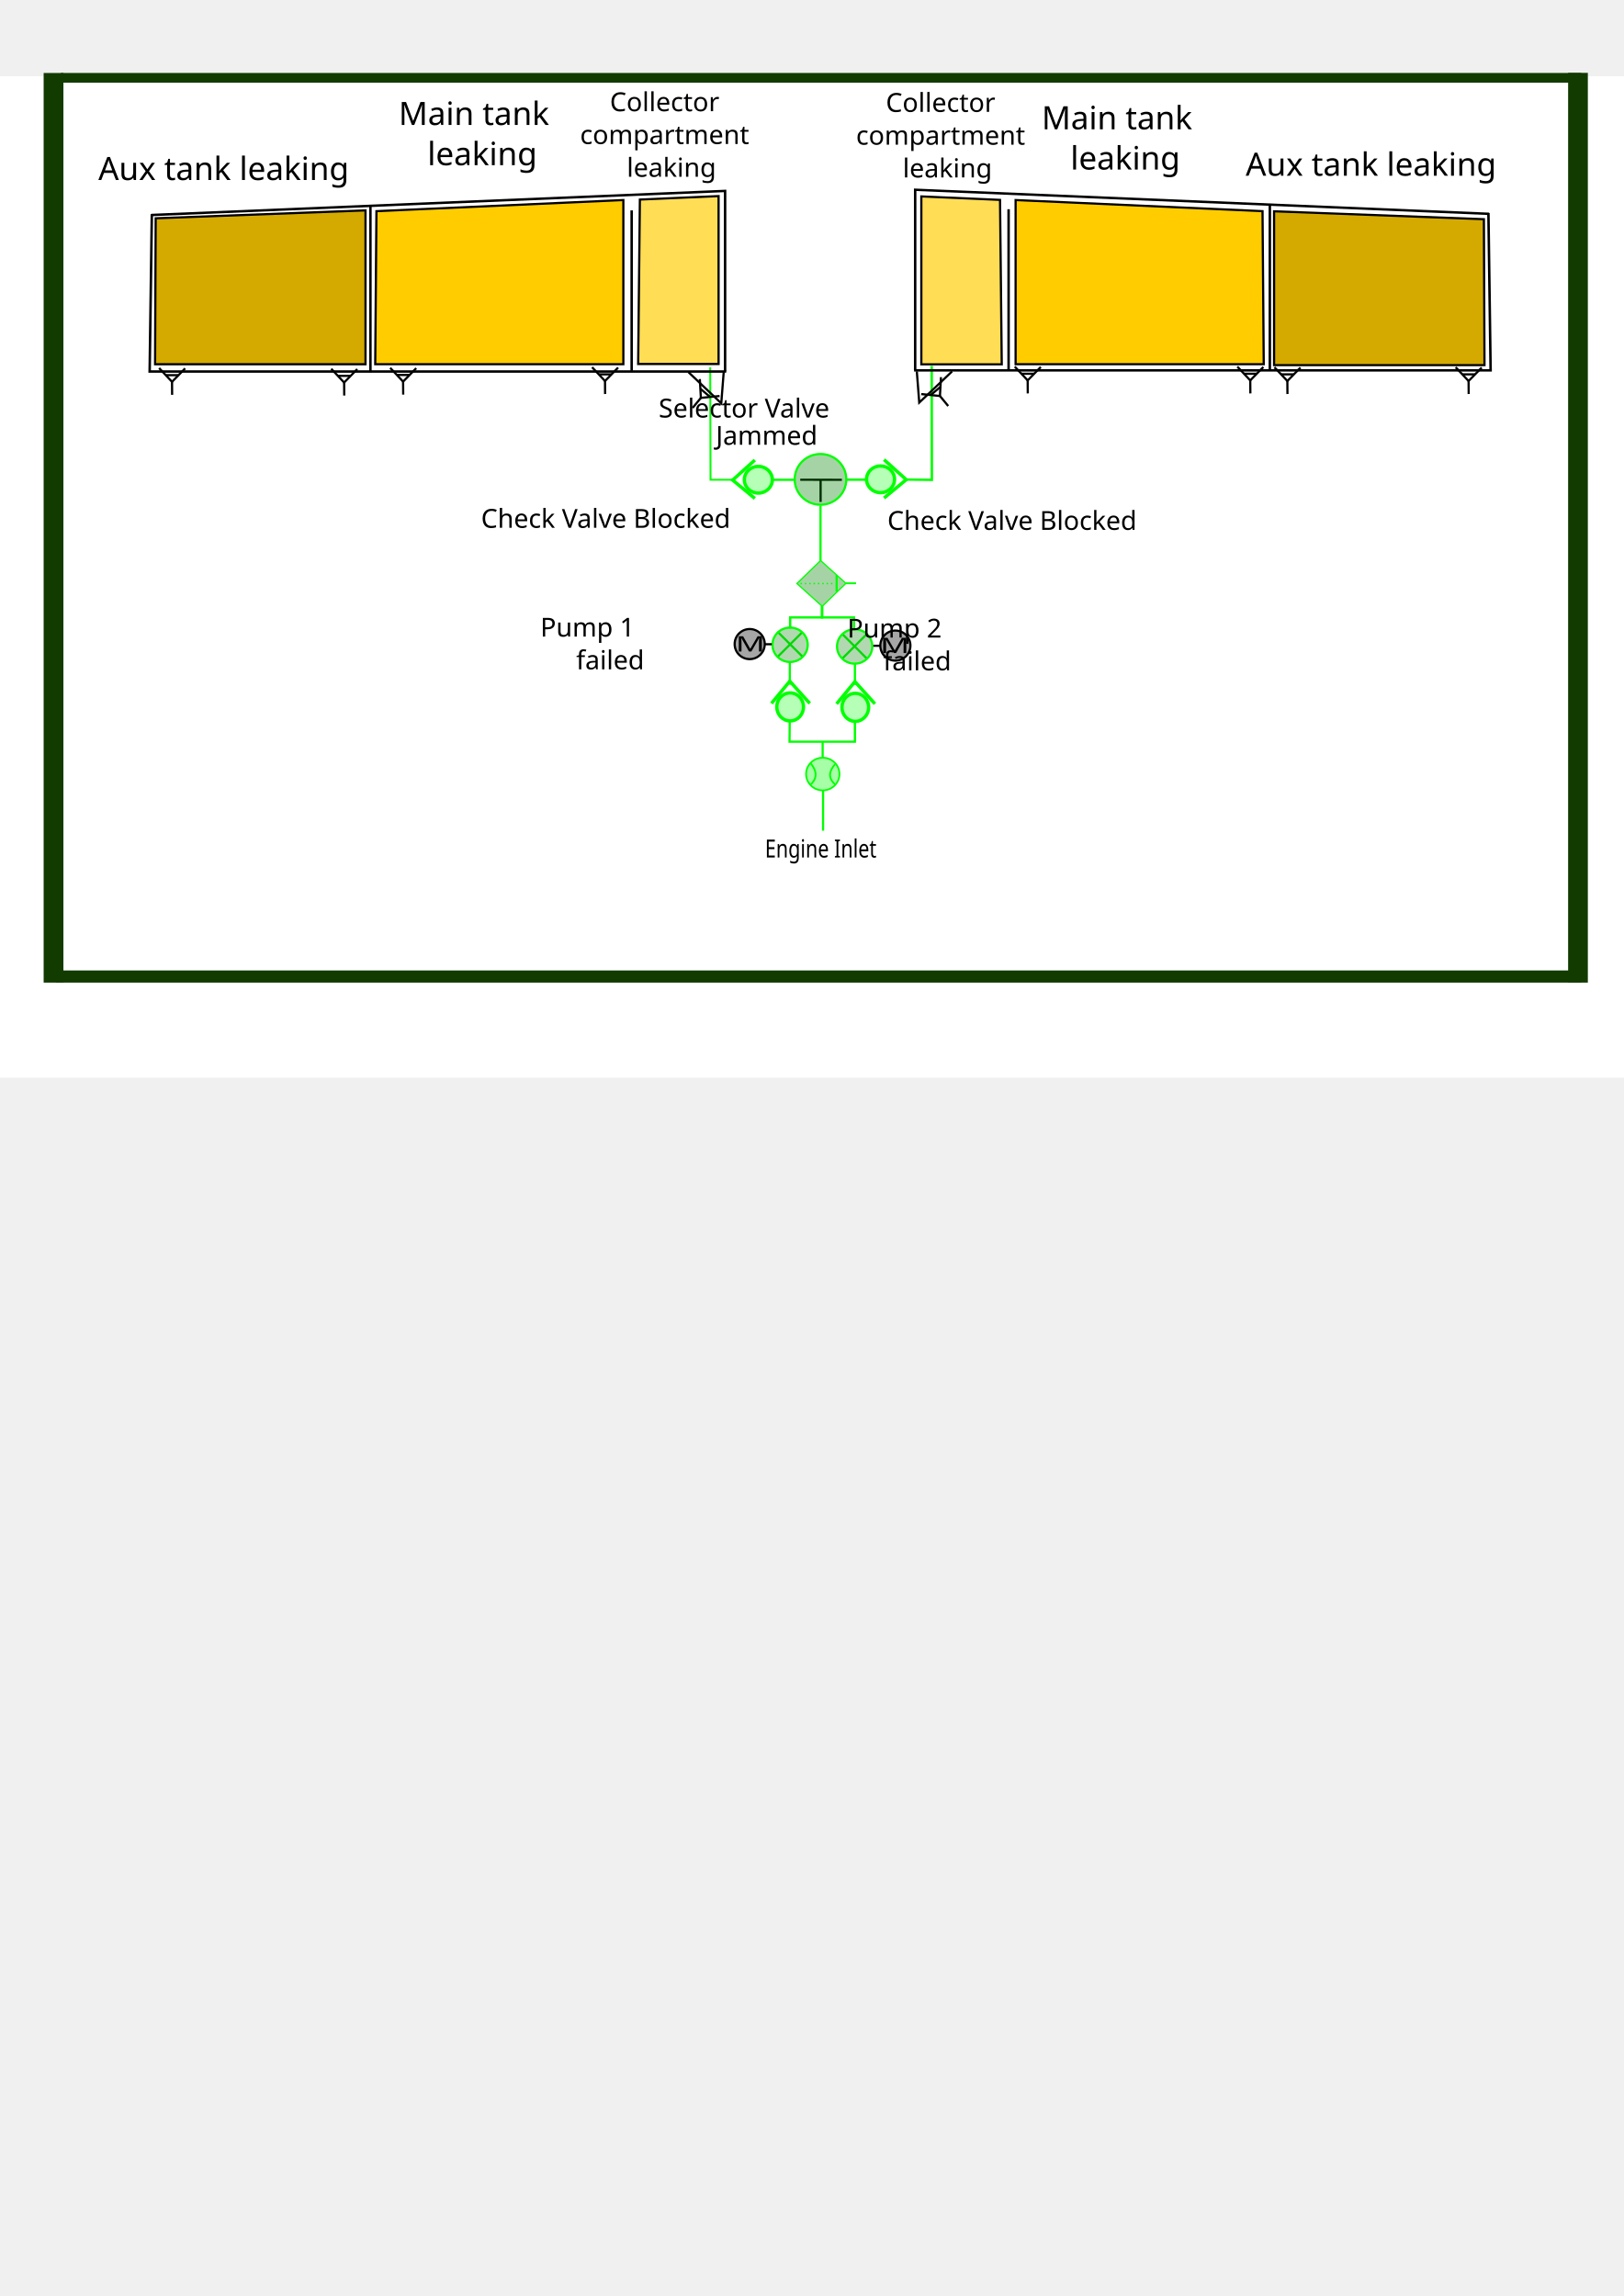
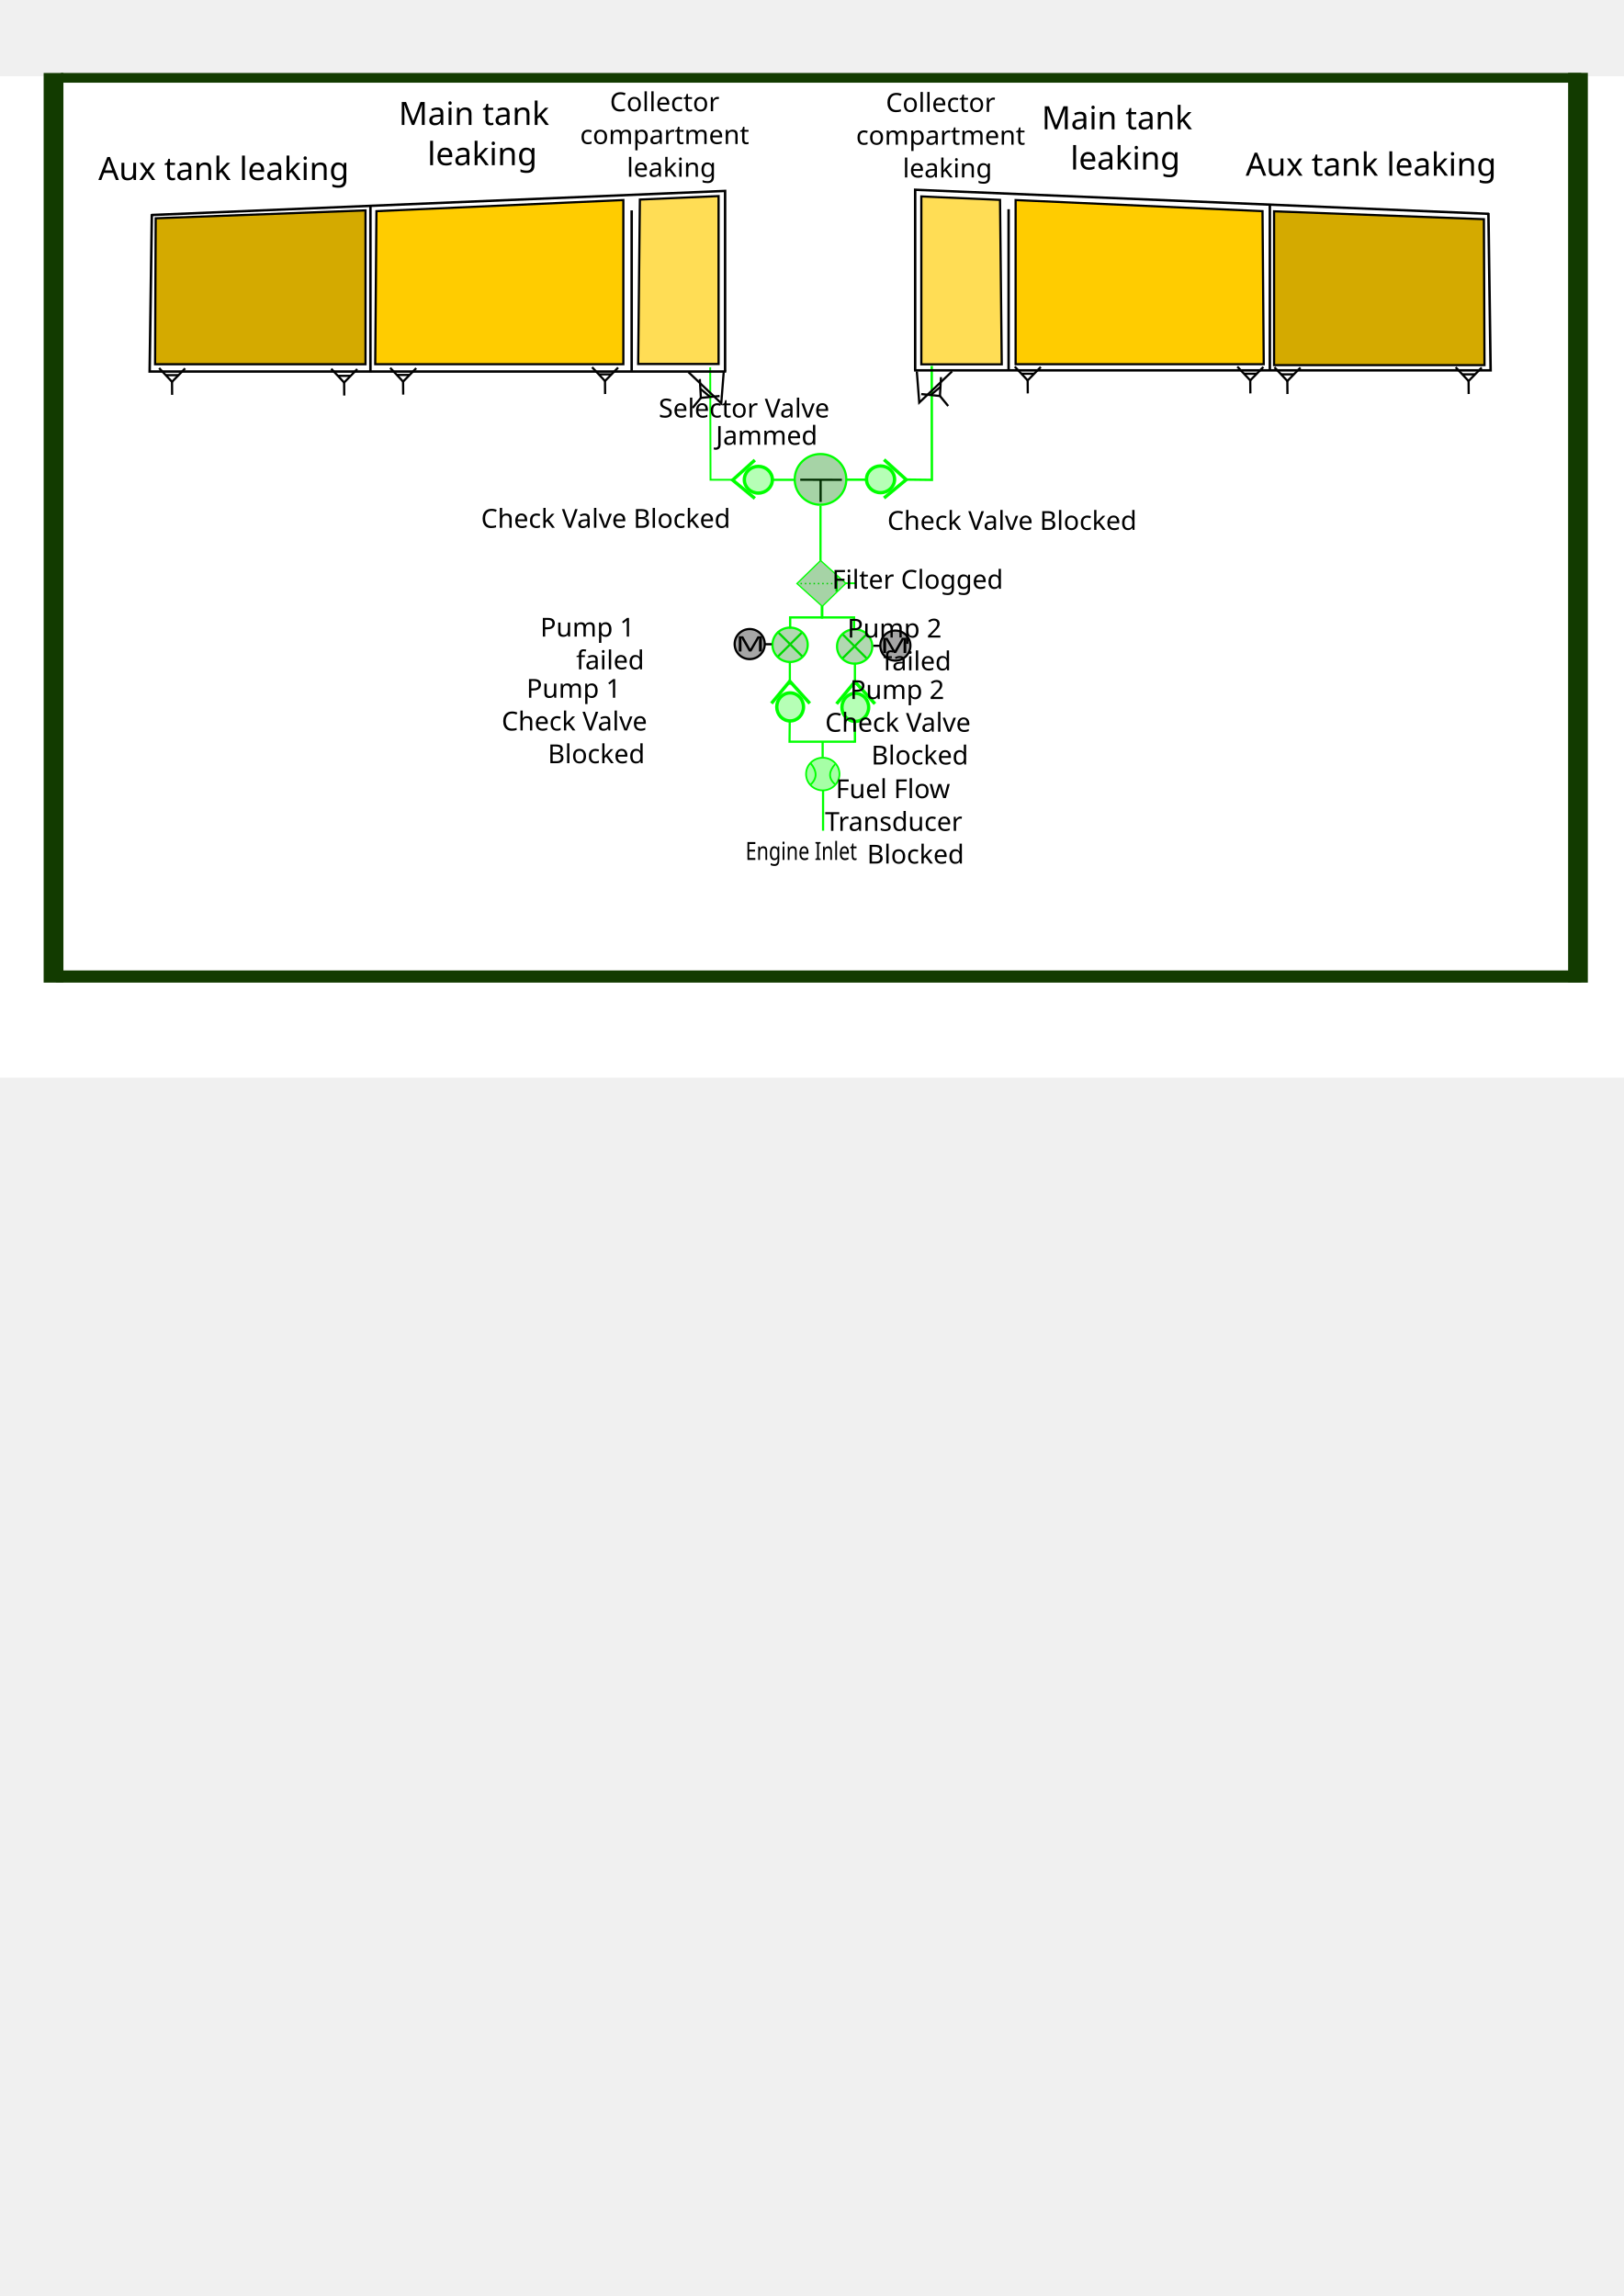
<svg xmlns="http://www.w3.org/2000/svg" version="1.1" width="744.094" height="1052.362" id="svg3651">
  <defs id="defs3653" />
  <g id="layer1" transform="matrix(1.019268,0,0,1,-0.3853597,0)">
    <rect style="fill:#ffffff;fill-opacity:1" id="rect3059" width="848.266" height="458.985" x="-54.75" y="34.954" />
    <path style="fill:none;stroke:#00ff00;stroke-width:0.991px;stroke-linecap:butt;stroke-linejoin:miter;stroke-opacity:1" d="m 349.841,301.226 11.214,-11.43" id="path3985" />
    <path style="fill:none;stroke:#00ff00;stroke-width:0.991px;stroke-linecap:butt;stroke-linejoin:miter;stroke-opacity:1" d="m 349.909,289.476 11.166,11.381" id="path3987" />
-     <path style="fill:#008000;fill-opacity:0.307;stroke:#00ff00;stroke-width:1;stroke-miterlimit:4;stroke-opacity:1;stroke-dasharray:none;stroke-dashoffset:0" id="pump1" d="m 366.942,300.347 a 8.08,7.883 0 1 1 -16.16,0 8.08,7.883 0 1 1 16.16,0 z" transform="matrix(0.9810962,0,0,1,3.534239,-4.807533)" />
+     <path style="fill:#008000;fill-opacity:0.307;stroke:#00ff00;stroke-width:1;stroke-miterlimit:4;stroke-opacity:1;stroke-dasharray:none;stroke-dashoffset:0" id="pump1" d="m 366.942,300.347 c 0,4.354 -3.617,7.883 -8.08,7.883 -4.462,0 -8.08,-3.529 -8.08,-7.883 0,-4.354 3.617,-7.883 8.08,-7.883 4.462,0 8.08,3.529 8.08,7.883 z" transform="matrix(0.9810962,0,0,1,3.534239,-4.807533)" />
    <rect width="8.889" height="416.924" x="20" y="33.452" id="rect3659" style="fill:#123b00;fill-opacity:1" />
    <rect width="8.869" height="416.981" x="705.417" y="33.395" id="rect5872" style="fill:#123b00;fill-opacity:1" />
    <rect style="fill:#123b00;fill-opacity:1" id="rect2987" width="685.76" height="5.574" x="25.534" y="444.801" />
    <rect style="fill:#123b00;fill-opacity:1" id="rect2985" width="683.573" height="4.459" x="27.721" y="33.444" />
    <path style="fill:none;stroke:#00ff00;stroke-width:0.848px;stroke-linecap:butt;stroke-linejoin:miter;stroke-opacity:1" d="m 319.693,168.363 0.137,51.534 10.684,0.017" id="path3951" />
    <path style="fill:none;stroke:#000000;stroke-width:0.991px;stroke-linecap:butt;stroke-linejoin:miter;stroke-opacity:1" d="m 360.168,219.892 18.73,0.017" id="path3955" />
    <path style="fill:none;stroke:#000000;stroke-width:0.991px;stroke-linecap:butt;stroke-linejoin:miter;stroke-opacity:1" d="m 369.328,219.892 1e-5,10.172" id="path3957" />
    <path style="fill:none;stroke:#00ff00;stroke-width:1.077px;stroke-linecap:butt;stroke-linejoin:miter;stroke-opacity:1" d="m 419.292,167.719 0.068,52.231 -11.543,-0.139" id="path3951-7" />
    <path style="fill:none;stroke:#00ff00;stroke-width:1px;stroke-linecap:butt;stroke-linejoin:miter;stroke-opacity:1" d="m 376.008,231.767 0,25.225" id="path3977" transform="matrix(0.9810962,0,0,1,0.3780749,0)" />
-     <rect style="fill:#008000;fill-opacity:0.351;stroke:#00ff00;stroke-width:0.581;stroke-opacity:1" id="rect3979" width="15.451" height="14.976" x="442.954" y="-60.695" transform="matrix(0.7364574,0.6764839,-0.7101376,0.7040629,0,0)" />
    <path style="fill:none;stroke:#00ff00;stroke-width:0.651;stroke-linecap:butt;stroke-linejoin:miter;stroke-miterlimit:4;stroke-opacity:1;stroke-dasharray:0.651, 1.302;stroke-dashoffset:0" d="m 360.299,267.477 15.532,0" id="path3981" />
    <path style="fill:none;stroke:#00ff00;stroke-width:0.991px;stroke-linecap:butt;stroke-linejoin:miter;stroke-opacity:1" d="m 379.043,290.563 11.166,11.381" id="path3987-5" />
    <path style="fill:none;stroke:#00ff00;stroke-width:0.991px;stroke-linecap:butt;stroke-linejoin:miter;stroke-opacity:1" d="m 379.008,301.93 11.214,-11.43" id="path3985-9" />
-     <path style="fill:#008000;fill-opacity:0.307;stroke:#00ff00;stroke-width:1;stroke-miterlimit:4;stroke-opacity:1;stroke-dasharray:none;stroke-dashoffset:0" id="pump2" d="m 366.942,300.347 a 8.08,7.883 0 1 1 -16.16,0 8.08,7.883 0 1 1 16.16,0 z" transform="matrix(0.9810962,0,0,1,32.56496,-4.04071)" />
+     <path style="fill:#008000;fill-opacity:0.307;stroke:#00ff00;stroke-width:1;stroke-miterlimit:4;stroke-opacity:1;stroke-dasharray:none;stroke-dashoffset:0" id="pump2" d="m 366.942,300.347 c 0,4.354 -3.617,7.883 -8.08,7.883 -4.462,0 -8.08,-3.529 -8.08,-7.883 0,-4.354 3.617,-7.883 8.08,-7.883 4.462,0 8.08,3.529 8.08,7.883 z" transform="matrix(0.9810962,0,0,1,32.56496,-4.04071)" />
    <path style="fill:none;stroke:#00ff00;stroke-width:1.045px;stroke-linecap:butt;stroke-linejoin:miter;stroke-opacity:1" d="m 369.986,277.722 0,5.274 -14.355,0 0,5.119" id="path4037" />
    <path style="fill:none;stroke:#00ff00;stroke-width:1.045px;stroke-linecap:butt;stroke-linejoin:miter;stroke-opacity:1" d="m 369.989,277.727 0,5.274 14.355,0 0,5.119" id="path4037-2" />
    <path style="fill:none;stroke:#00ff00;stroke-width:1px;stroke-linecap:butt;stroke-linejoin:miter;stroke-opacity:1" d="m 361.959,303.711 0,10.103" id="path4089" transform="matrix(0.9810962,0,0,1,0.3780749,0)" />
    <path style="fill:none;stroke:#00ff00;stroke-width:0.991px;stroke-linecap:butt;stroke-linejoin:miter;stroke-opacity:1" d="m 384.751,303.815 0,10.103" id="path4089-4" />
    <path style="fill:none;stroke:#00ff00;stroke-width:1.069px;stroke-linecap:butt;stroke-linejoin:miter;stroke-opacity:1" d="m 389.877,219.861 -8.987,0" id="path4133" />
    <path style="fill:none;stroke:#00ff00;stroke-width:1.016px;stroke-linecap:butt;stroke-linejoin:miter;stroke-opacity:1" d="m 357.297,219.92 -9.251,0" id="path4133-0" />
    <path style="fill:#008000;fill-opacity:0.351;stroke:#00ff00;stroke-opacity:1" id="selectorValve" d="m 396.897,231.176 c 0,6.421 -5.294,11.627 -11.824,11.627 -6.53,0 -11.824,-5.206 -11.824,-11.627 0,-6.421 5.294,-11.627 11.824,-11.627 6.53,0 11.824,5.206 11.824,11.627 z" transform="matrix(0.9810962,0,0,1,-8.515732,-11.45391)" />
    <path style="fill:none;stroke:#00ff00;stroke-width:1px;stroke-linecap:butt;stroke-linejoin:miter;stroke-opacity:1" d="m 361.917,330.4 -0.099,9.558 29.757,0" id="path4177" transform="matrix(0.9810962,0,0,1,0.3780749,0)" />
    <path style="fill:none;stroke:#00ff00;stroke-width:1.036px;stroke-linecap:butt;stroke-linejoin:miter;stroke-opacity:1" d="m 384.781,340.434 -0.052,-9.64" id="path4181" />
    <path style="fill:none;stroke:#00ff00;stroke-width:1px;stroke-linecap:butt;stroke-linejoin:miter;stroke-opacity:1" d="m 376.993,339.958 0,7.094" id="path4183" transform="matrix(0.9810962,0,0,1,0.3780749,0)" />
    <path style="fill:none;stroke:#00ff00;stroke-width:1px;stroke-linecap:butt;stroke-linejoin:miter;stroke-opacity:1" d="m 383.398,263.594 0,7.587" id="path4185" transform="matrix(0.9810962,0,0,1,0.3780749,0)" />
    <path style="fill:none;stroke:#00ff00;stroke-width:0.833px;stroke-linecap:butt;stroke-linejoin:miter;stroke-opacity:1" d="m 380.685,267.338 4.58,0" id="path4187" />
-     <g id="g4211" transform="matrix(0.7852291,0,0,0.7900136,80.3711,62.83015)">
-       <path transform="matrix(0.9810962,0,0,1,0.3780749,0)" d="m 385.717,369.553 c 0,5.233 -4.367,9.476 -9.754,9.476 -5.387,0 -9.754,-4.242 -9.754,-9.476 0,-5.233 4.367,-9.476 9.754,-9.476 5.387,0 9.754,4.242 9.754,9.476 z" id="path4189" style="fill:#00ff00;fill-opacity:0.351;stroke:#00ff00;stroke-width:1;stroke-miterlimit:4;stroke-opacity:1;stroke-dasharray:none;stroke-dashoffset:0" />
-       <path id="path4191" d="m 362.262,363.282 c 3.518,4.311 4.128,8.473 0,12.391" style="fill:none;stroke:#00ff00;stroke-width:1.019px;stroke-linecap:butt;stroke-linejoin:miter;stroke-opacity:1" />
-       <path id="path4191-1" d="m 376.275,363.84 c -3.518,4.073 -4.128,8.004 0,11.705" style="fill:none;stroke:#00ff00;stroke-width:0.991px;stroke-linecap:butt;stroke-linejoin:miter;stroke-opacity:1" />
-     </g>
+     <rect style="fill:#008000;fill-opacity:0.351;stroke:#00ff00;stroke-width:0.581;stroke-opacity:1" id="filter" width="15.451" height="14.976" x="442.954" y="-60.695" transform="matrix(0.7364574,0.6764839,-0.7101376,0.7040629,0,0)" />
+     <path style="fill:none;stroke:#00ff00;stroke-width:0.803px;stroke-linecap:butt;stroke-linejoin:miter;stroke-opacity:1" d="m 364.829,349.828 c 2.762,3.406 3.241,6.694 0,9.789" id="path4191" />
+     <path style="fill:none;stroke:#00ff00;stroke-width:0.78px;stroke-linecap:butt;stroke-linejoin:miter;stroke-opacity:1" d="m 375.833,350.268 c -2.762,3.217 -3.241,6.323 0,9.247" id="path4191-1" />
    <g id="g4224">
      <path transform="matrix(0.9810962,0,0,1,3.659225,-1.393488)" d="m 347.118,296.604 c 0,3.81 -3.088,6.898 -6.898,6.898 -3.81,0 -6.898,-3.088 -6.898,-6.898 0,-3.81 3.088,-6.898 6.898,-6.898 3.81,0 6.898,3.088 6.898,6.898 z" id="path4216" style="fill:#000000;fill-opacity:0.351;stroke:#000000;stroke-width:1;stroke-miterlimit:4;stroke-opacity:1;stroke-dasharray:none;stroke-dashoffset:0" />
      <path transform="matrix(0.9810962,0,0,1,0.3780749,0)" id="path4218" d="m 350.602,295.28 3.066,0" style="fill:none;stroke:#000000;stroke-width:1px;stroke-linecap:butt;stroke-linejoin:miter;stroke-opacity:1" />
      <text transform="scale(1.218085,0.8209607)" id="text4220" y="363.75" x="271.847" style="font-size:11.941px;font-style:normal;font-weight:normal;line-height:125%;letter-spacing:0px;word-spacing:0px;fill:#000000;fill-opacity:1;stroke:none;font-family:Sans" xml:space="preserve">
        <tspan y="363.75" x="271.847" id="tspan4222">M</tspan>
      </text>
    </g>
    <path style="fill:#000000;fill-opacity:0.351;stroke:#000000;stroke-width:1;stroke-miterlimit:4;stroke-opacity:1;stroke-dasharray:none;stroke-dashoffset:0" id="path4216-0" d="m 347.118,296.604 c 0,3.81 -3.088,6.898 -6.898,6.898 -3.81,0 -6.898,-3.088 -6.898,-6.898 0,-3.81 3.088,-6.898 6.898,-6.898 3.81,0 6.898,3.088 6.898,6.898 z" transform="matrix(-0.9810962,0,0,1,736.7337,-0.691011)" />
    <path style="fill:#00ff00;stroke:#000000;stroke-width:0.991px;stroke-linecap:butt;stroke-linejoin:miter;stroke-opacity:1" d="m 396.041,295.983 -3.008,0" id="path4218-5" />
    <text xml:space="preserve" style="font-size:11.941px;font-style:normal;font-weight:normal;line-height:125%;letter-spacing:0px;word-spacing:0px;fill:#000000;fill-opacity:1;stroke:none;font-family:Sans" x="-335.986" y="364.606" id="text4220-9" transform="scale(-1.218085,0.8209607)">
      <tspan id="tspan4222-2" x="-335.986" y="364.606">M</tspan>
    </text>
    <g id="g3088">
      <g id="g3909">
        <path style="fill:none;stroke:#000000;stroke-width:1.119px;stroke-linecap:butt;stroke-linejoin:miter;stroke-opacity:1" d="m 68.649,98.154 -0.987,72.127 259.205,0" id="path3892" />
        <g id="g3904">
          <path id="path3896" d="M 68.435,98.548 326.387,87.512 l 0,82.769" style="fill:none;stroke:#000000;stroke-width:1.113px;stroke-linecap:butt;stroke-linejoin:miter;stroke-opacity:1" />
          <path id="path3900" d="m 284.378,170.006 0,-73.576" style="fill:none;stroke:#000000;stroke-width:1.113px;stroke-linecap:butt;stroke-linejoin:miter;stroke-opacity:1" />
          <path id="path3902" d="m 166.923,170.563 0,-76.363" style="fill:none;stroke:#000000;stroke-width:1.113px;stroke-linecap:butt;stroke-linejoin:miter;stroke-opacity:1" />
        </g>
      </g>
      <path style="fill:none;stroke:#000000;stroke-width:0.991px;stroke-linecap:butt;stroke-linejoin:miter;stroke-opacity:1" d="m 325.759,170.563 -1.094,14.295 -14.765,-14.295" id="path3062" />
    </g>
    <g id="g3097">
      <g id="g3909-4" transform="matrix(-1,0,0,1,738.2312,-0.5348717)">
        <path style="fill:none;stroke:#000000;stroke-width:1.119px;stroke-linecap:butt;stroke-linejoin:miter;stroke-opacity:1" d="m 68.649,98.154 -0.987,72.127 259.205,0" id="path3892-2" />
        <g id="g3904-5">
          <path id="path3896-7" d="M 68.435,98.548 326.387,87.512 l 0,82.769" style="fill:none;stroke:#000000;stroke-width:1.113px;stroke-linecap:butt;stroke-linejoin:miter;stroke-opacity:1" />
          <path id="path3900-5" d="m 284.378,170.006 0,-73.576" style="fill:none;stroke:#000000;stroke-width:1.113px;stroke-linecap:butt;stroke-linejoin:miter;stroke-opacity:1" />
          <path id="path3902-5" d="m 166.923,170.563 0,-76.363" style="fill:none;stroke:#000000;stroke-width:1.113px;stroke-linecap:butt;stroke-linejoin:miter;stroke-opacity:1" />
        </g>
      </g>
      <path style="fill:none;stroke:#000000;stroke-width:0.991px;stroke-linecap:butt;stroke-linejoin:miter;stroke-opacity:1" d="m 412.584,170.228 1.094,14.295 14.765,-14.295" id="path3062-8" />
    </g>
    <path style="fill:#00ff00;stroke:#00ff00;stroke-width:1px;stroke-linecap:butt;stroke-linejoin:miter;stroke-opacity:1" d="m 377.19,362.227 0,18.524" id="path4260" transform="matrix(0.9810962,0,0,1,0.3780749,0)" />
-     <text xml:space="preserve" style="font-size:10.116px;font-style:normal;font-weight:normal;line-height:125%;letter-spacing:0px;word-spacing:0px;fill:#000000;fill-opacity:1;stroke:none;font-family:Sans" x="391.095" y="346.035" id="text4264" transform="scale(0.8804049,1.135841)">
-       <tspan id="tspan4266" x="391.095" y="346.035">Engine Inlet</tspan>
+     <path style="fill:#00ff00;fill-opacity:0.351;stroke:#00ff00;stroke-width:1;stroke-miterlimit:4;stroke-opacity:1;stroke-dasharray:none;stroke-dashoffset:0" id="fftransd" d="m 385.717,369.553 a 9.754,9.476 0 1 1 -19.509,0 9.754,9.476 0 1 1 19.509,0 z" transform="matrix(0.7703853,0,0,0.7900136,80.66797,62.83015)" />
+     <text xml:space="preserve" style="font-size:10.116px;font-style:normal;font-weight:normal;line-height:125%;letter-spacing:0px;word-spacing:0px;fill:#000000;fill-opacity:1;stroke:none;font-family:Sans" x="381.156" y="347.017" id="text4264" transform="scale(0.8804049,1.135841)">
+       <tspan id="tspan4266" x="381.156" y="347.017">Engine Inlet</tspan>
    </text>
    <g id="g3112">
      <path transform="matrix(0.9810962,0,0,1,0.3780749,0)" id="path3106" d="m 72.916,168.705 5.912,6.306 6.011,-6.158" style="fill:none;stroke:#000000;stroke-width:1px;stroke-linecap:butt;stroke-linejoin:miter;stroke-opacity:1" />
      <path id="path3108" d="m 77.716,174.863 0.048,6.109" style="fill:none;stroke:#000000;stroke-width:0.991px;stroke-linecap:butt;stroke-linejoin:miter;stroke-opacity:1" />
      <path transform="matrix(0.9810962,0,0,1,0.3780749,0)" id="path3110" d="m 76.069,171.957 5.666,-3e-5" style="fill:none;stroke:#000000;stroke-width:1px;stroke-linecap:butt;stroke-linejoin:miter;stroke-opacity:1" />
    </g>
    <g transform="translate(77.38579,0.3202426)" id="g3112-8">
      <path transform="matrix(0.9810962,0,0,1,0.3780749,0)" id="path3106-6" d="m 72.916,168.705 5.912,6.306 6.011,-6.158" style="fill:none;stroke:#000000;stroke-width:1px;stroke-linecap:butt;stroke-linejoin:miter;stroke-opacity:1" />
      <path id="path3108-9" d="m 77.716,174.863 0.048,6.109" style="fill:none;stroke:#000000;stroke-width:0.991px;stroke-linecap:butt;stroke-linejoin:miter;stroke-opacity:1" />
      <path transform="matrix(0.9810962,0,0,1,0.3780749,0)" id="path3110-0" d="m 76.069,171.957 5.666,-3e-5" style="fill:none;stroke:#000000;stroke-width:1px;stroke-linecap:butt;stroke-linejoin:miter;stroke-opacity:1" />
    </g>
    <g transform="translate(103.8978,-0.09527781)" id="g3112-6">
      <path transform="matrix(0.9810962,0,0,1,0.3780749,0)" id="path3106-2" d="m 72.916,168.705 5.912,6.306 6.011,-6.158" style="fill:none;stroke:#000000;stroke-width:1px;stroke-linecap:butt;stroke-linejoin:miter;stroke-opacity:1" />
      <path id="path3108-2" d="m 77.716,174.863 0.048,6.109" style="fill:none;stroke:#000000;stroke-width:0.991px;stroke-linecap:butt;stroke-linejoin:miter;stroke-opacity:1" />
      <path transform="matrix(0.9810962,0,0,1,0.3780749,0)" id="path3110-4" d="m 76.069,171.957 5.666,-3e-5" style="fill:none;stroke:#000000;stroke-width:1px;stroke-linecap:butt;stroke-linejoin:miter;stroke-opacity:1" />
    </g>
    <g transform="translate(194.6762,-0.3739754)" id="g3112-2">
      <path transform="matrix(0.9810962,0,0,1,0.3780749,0)" id="path3106-22" d="m 72.916,168.705 5.912,6.306 6.011,-6.158" style="fill:none;stroke:#000000;stroke-width:1px;stroke-linecap:butt;stroke-linejoin:miter;stroke-opacity:1" />
      <path id="path3108-5" d="m 77.716,174.863 0.048,6.109" style="fill:none;stroke:#000000;stroke-width:0.991px;stroke-linecap:butt;stroke-linejoin:miter;stroke-opacity:1" />
      <path transform="matrix(0.9810962,0,0,1,0.3780749,0)" id="path3110-1" d="m 76.069,171.957 5.666,-3e-5" style="fill:none;stroke:#000000;stroke-width:1px;stroke-linecap:butt;stroke-linejoin:miter;stroke-opacity:1" />
    </g>
    <g transform="matrix(0.7666899,0.654388,-0.629881,0.7666899,366.1487,-2.666554)" id="g3112-65">
      <path transform="matrix(0.9810962,0,0,1,0.3780749,0)" id="path3106-8" d="m 72.916,168.705 5.912,6.306 6.011,-6.158" style="fill:none;stroke:#000000;stroke-width:1px;stroke-linecap:butt;stroke-linejoin:miter;stroke-opacity:1" />
      <path id="path3108-59" d="m 77.716,174.863 0.048,6.109" style="fill:none;stroke:#000000;stroke-width:0.991px;stroke-linecap:butt;stroke-linejoin:miter;stroke-opacity:1" />
      <path transform="matrix(0.9810962,0,0,1,0.3780749,0)" id="path3110-02" d="m 76.069,171.957 5.666,-3e-5" style="fill:none;stroke:#000000;stroke-width:1px;stroke-linecap:butt;stroke-linejoin:miter;stroke-opacity:1" />
    </g>
    <g transform="matrix(-0.7666899,0.654388,0.629881,0.7666899,372.3274,-3.539891)" id="g3112-65-2">
      <path transform="matrix(0.9810962,0,0,1,0.3780749,0)" id="path3106-8-3" d="m 72.916,168.705 5.912,6.306 6.011,-6.158" style="fill:none;stroke:#000000;stroke-width:1px;stroke-linecap:butt;stroke-linejoin:miter;stroke-opacity:1" />
      <path id="path3108-59-9" d="m 77.716,174.863 0.048,6.109" style="fill:none;stroke:#000000;stroke-width:0.991px;stroke-linecap:butt;stroke-linejoin:miter;stroke-opacity:1" />
      <path transform="matrix(0.9810962,0,0,1,0.3780749,0)" id="path3110-02-8" d="m 76.069,171.957 5.666,-3e-5" style="fill:none;stroke:#000000;stroke-width:1px;stroke-linecap:butt;stroke-linejoin:miter;stroke-opacity:1" />
    </g>
    <g transform="translate(384.7095,-0.652673)" id="g3112-2-5">
      <path transform="matrix(0.9810962,0,0,1,0.3780749,0)" id="path3106-22-6" d="m 72.916,168.705 5.912,6.306 6.011,-6.158" style="fill:none;stroke:#000000;stroke-width:1px;stroke-linecap:butt;stroke-linejoin:miter;stroke-opacity:1" />
      <path id="path3108-5-0" d="m 77.716,174.863 0.048,6.109" style="fill:none;stroke:#000000;stroke-width:0.991px;stroke-linecap:butt;stroke-linejoin:miter;stroke-opacity:1" />
      <path transform="matrix(0.9810962,0,0,1,0.3780749,0)" id="path3110-1-5" d="m 76.069,171.957 5.666,-3e-5" style="fill:none;stroke:#000000;stroke-width:1px;stroke-linecap:butt;stroke-linejoin:miter;stroke-opacity:1" />
    </g>
    <g transform="translate(484.7846,-0.652673)" id="g3112-2-8">
      <path transform="matrix(0.9810962,0,0,1,0.3780749,0)" id="path3106-22-8" d="m 72.916,168.705 5.912,6.306 6.011,-6.158" style="fill:none;stroke:#000000;stroke-width:1px;stroke-linecap:butt;stroke-linejoin:miter;stroke-opacity:1" />
      <path id="path3108-5-3" d="m 77.716,174.863 0.048,6.109" style="fill:none;stroke:#000000;stroke-width:0.991px;stroke-linecap:butt;stroke-linejoin:miter;stroke-opacity:1" />
      <path transform="matrix(0.9810962,0,0,1,0.3780749,0)" id="path3110-1-7" d="m 76.069,171.957 5.666,-3e-5" style="fill:none;stroke:#000000;stroke-width:1px;stroke-linecap:butt;stroke-linejoin:miter;stroke-opacity:1" />
    </g>
    <g transform="translate(501.4638,-0.3739753)" id="g3112-2-6">
      <path transform="matrix(0.9810962,0,0,1,0.3780749,0)" id="path3106-22-5" d="m 72.916,168.705 5.912,6.306 6.011,-6.158" style="fill:none;stroke:#000000;stroke-width:1px;stroke-linecap:butt;stroke-linejoin:miter;stroke-opacity:1" />
      <path id="path3108-5-9" d="m 77.716,174.863 0.048,6.109" style="fill:none;stroke:#000000;stroke-width:0.991px;stroke-linecap:butt;stroke-linejoin:miter;stroke-opacity:1" />
      <path transform="matrix(0.9810962,0,0,1,0.3780749,0)" id="path3110-1-2" d="m 76.069,171.957 5.666,-3e-5" style="fill:none;stroke:#000000;stroke-width:1px;stroke-linecap:butt;stroke-linejoin:miter;stroke-opacity:1" />
    </g>
    <g transform="translate(582.9457,-0.3739754)" id="g3112-2-9">
      <path transform="matrix(0.9810962,0,0,1,0.3780749,0)" id="path3106-22-1" d="m 72.916,168.705 5.912,6.306 6.011,-6.158" style="fill:none;stroke:#000000;stroke-width:1px;stroke-linecap:butt;stroke-linejoin:miter;stroke-opacity:1" />
      <path id="path3108-5-8" d="m 77.716,174.863 0.048,6.109" style="fill:none;stroke:#000000;stroke-width:0.991px;stroke-linecap:butt;stroke-linejoin:miter;stroke-opacity:1" />
      <path transform="matrix(0.9810962,0,0,1,0.3780749,0)" id="path3110-1-25" d="m 76.069,171.957 5.666,-3e-5" style="fill:none;stroke:#000000;stroke-width:1px;stroke-linecap:butt;stroke-linejoin:miter;stroke-opacity:1" />
    </g>
    <g id="LHcheckvalve" transform="matrix(-1.537217,0,0,-1.529462,856.2872,556.1434)">
      <path transform="matrix(0.9810962,0,0,1,0.3780749,0)" id="path3276" d="m 342.101,214.249 6.619,5.504 -6.619,5.992" style="fill:none;stroke:#00ff00;stroke-width:1px;stroke-linecap:butt;stroke-linejoin:miter;stroke-opacity:1" />
      <path transform="matrix(0.9810962,0,0,1,-4.406936,4.11079)" d="m 350.114,215.747 c 0,2.213 -1.872,4.006 -4.18,4.006 -2.309,0 -4.18,-1.794 -4.18,-4.006 0,-2.213 1.872,-4.006 4.18,-4.006 2.309,0 4.18,1.794 4.18,4.006 z" id="LHcvfield" style="fill:#00ff00;fill-opacity:0.289;stroke:#00ff00;stroke-width:1;stroke-miterlimit:4;stroke-opacity:1;stroke-dasharray:none;stroke-dashoffset:0" />
    </g>
    <g id="RHcheckvalve" transform="matrix(1.537217,0,0,-1.529462,-118.6736,555.9513)">
      <path transform="matrix(0.9810962,0,0,1,0.3780749,0)" id="path3276-1" d="m 342.101,214.249 6.619,5.504 -6.619,5.992" style="fill:none;stroke:#00ff00;stroke-width:1px;stroke-linecap:butt;stroke-linejoin:miter;stroke-opacity:1" />
      <path transform="matrix(0.9810962,0,0,1,-4.406936,4.11079)" d="m 350.114,215.747 c 0,2.213 -1.872,4.006 -4.18,4.006 -2.309,0 -4.18,-1.794 -4.18,-4.006 0,-2.213 1.872,-4.006 4.18,-4.006 2.309,0 4.18,1.794 4.18,4.006 z" id="RHcvfield" style="fill:#00ff00;fill-opacity:0.289;stroke:#00ff00;stroke-width:1;stroke-miterlimit:4;stroke-opacity:1;stroke-dasharray:none;stroke-dashoffset:0" />
    </g>
-     <g id="g4048-5" transform="matrix(0,-1.566836,1.500549,0,25.72409,848.8822)">
-       <path transform="matrix(0.9810962,0,0,1,0.3780749,0)" id="path3276-5" d="m 342.101,214.249 6.619,5.504 -6.619,5.992" style="fill:none;stroke:#00ff00;stroke-width:1px;stroke-linecap:butt;stroke-linejoin:miter;stroke-opacity:1" />
-       <path transform="matrix(0.9810962,0,0,1,-4.406936,4.11079)" d="m 350.114,215.747 c 0,2.213 -1.872,4.006 -4.18,4.006 -2.309,0 -4.18,-1.794 -4.18,-4.006 0,-2.213 1.872,-4.006 4.18,-4.006 2.309,0 4.18,1.794 4.18,4.006 z" id="path3278-4" style="fill:#00ff00;fill-opacity:0.289;stroke:#00ff00;stroke-width:1;stroke-miterlimit:4;stroke-opacity:1;stroke-dasharray:none;stroke-dashoffset:0" />
-     </g>
-     <g id="g4048-5-7" transform="matrix(0,-1.566836,1.500549,0,55.01566,849.0792)">
-       <path transform="matrix(0.9810962,0,0,1,0.3780749,0)" id="path3276-5-8" d="m 342.101,214.249 6.619,5.504 -6.619,5.992" style="fill:none;stroke:#00ff00;stroke-width:1px;stroke-linecap:butt;stroke-linejoin:miter;stroke-opacity:1" />
-       <path transform="matrix(0.9810962,0,0,1,-4.406936,4.11079)" d="m 350.114,215.747 c 0,2.213 -1.872,4.006 -4.18,4.006 -2.309,0 -4.18,-1.794 -4.18,-4.006 0,-2.213 1.872,-4.006 4.18,-4.006 2.309,0 4.18,1.794 4.18,4.006 z" id="path3278-4-0" style="fill:#00ff00;fill-opacity:0.289;stroke:#00ff00;stroke-width:1;stroke-miterlimit:4;stroke-opacity:1;stroke-dasharray:none;stroke-dashoffset:0" />
-     </g>
+     <path style="fill:none;stroke:#00ff00;stroke-width:1.519px;stroke-linecap:butt;stroke-linejoin:miter;stroke-opacity:1" d="m 347.215,322.406 8.259,-10.175 8.991,10.175" id="path3276-5" />
+     <path style="fill:#00ff00;fill-opacity:0.289;stroke:#00ff00;stroke-width:1;stroke-miterlimit:4;stroke-opacity:1;stroke-dasharray:none;stroke-dashoffset:0" id="pumpcv1" d="m 350.114,215.747 a 4.18,4.006 0 1 1 -8.361,0 4.18,4.006 0 1 1 8.361,0 z" transform="matrix(0,-1.537217,1.500549,0,31.89254,855.7871)" />
+     <path style="fill:none;stroke:#00ff00;stroke-width:1.519px;stroke-linecap:butt;stroke-linejoin:miter;stroke-opacity:1" d="m 376.507,322.603 8.259,-10.175 8.991,10.175" id="path3276-5-8" />
+     <path style="fill:#00ff00;fill-opacity:0.289;stroke:#00ff00;stroke-width:1;stroke-miterlimit:4;stroke-opacity:1;stroke-dasharray:none;stroke-dashoffset:0" id="pumpcv2" d="m 350.114,215.747 a 4.18,4.006 0 1 1 -8.361,0 4.18,4.006 0 1 1 8.361,0 z" transform="matrix(0,-1.537217,1.500549,0,61.18411,855.9842)" />
    <path style="fill:#d4aa00;stroke:#000000;stroke-width:1px;stroke-linecap:butt;stroke-linejoin:miter;stroke-opacity:1;fill-opacity:1" d="m 71.347,100.052 96.151,-3.623 0,70.51 -96.429,0 z" id="Laux" transform="matrix(0.9810962,0,0,1,0.3780749,0)" />
    <path style="fill:#ffcc00;fill-opacity:1;stroke:#000000;stroke-width:0.991px;stroke-linecap:butt;stroke-linejoin:miter;stroke-opacity:1" d="m 169.631,96.784 111.012,-5.092 0,75.248 -111.559,0 z" id="Lmain" />
    <path style="fill:#ffdd55;fill-opacity:1;stroke:#000000;stroke-width:0.991px;stroke-linecap:butt;stroke-linejoin:miter;stroke-opacity:1" d="m 288.073,91.468 35.382,-1.591 0,76.955 -36.155,0 z" id="Lcol" />
    <path style="fill:#ffdd55;fill-opacity:1;stroke:#000000;stroke-width:0.991px;stroke-linecap:butt;stroke-linejoin:miter;stroke-opacity:1" d="m 449.999,91.616 -35.382,-1.591 0,76.955 36.155,0 z" id="Rcol" />
    <path style="fill:#ffcc00;fill-opacity:1;stroke:#000000;stroke-width:0.991px;stroke-linecap:butt;stroke-linejoin:miter;stroke-opacity:1" d="m 568.017,96.784 -111.012,-5.092 0,75.248 111.559,0 z" id="Rmain" />
    <path style="fill:#d4aa00;fill-opacity:1;stroke:#000000;stroke-width:0.991px;stroke-linecap:butt;stroke-linejoin:miter;stroke-opacity:1" d="m 667.545,100.47 -94.333,-3.623 0,70.51 94.606,0 z" id="Raux" />
    <text xml:space="preserve" style="font-size:14.61px;font-style:normal;font-weight:normal;line-height:125%;letter-spacing:0px;word-spacing:0px;fill:#000000;fill-opacity:1;stroke:none;font-family:Sans" x="45.023" y="81.734" id="text_Laux" transform="scale(0.990503,1.009588)">
      <tspan id="tspan3934" x="45.023" y="81.734">Aux tank leaking</tspan>
    </text>
    <text xml:space="preserve" style="font-size:14.61px;font-style:normal;font-weight:normal;line-height:125%;letter-spacing:0px;word-spacing:0px;fill:#000000;fill-opacity:1;stroke:none;font-family:Sans" x="565.818" y="79.781" id="text_Raux" transform="scale(0.9905031,1.009588)">
      <tspan id="tspan3934-5" x="565.818" y="79.781">Aux tank leaking</tspan>
    </text>
    <text xml:space="preserve" style="font-size:14.61px;font-style:normal;font-weight:normal;text-align:center;line-height:125%;letter-spacing:0px;word-spacing:0px;text-anchor:middle;fill:#000000;fill-opacity:1;stroke:none;font-family:Sans" x="520.676" y="58.7" id="text_Rmain" transform="scale(0.9905031,1.009588)">
      <tspan id="tspan3934-0" x="520.676" y="58.7">Main tank</tspan>
      <tspan x="520.676" y="76.962" id="tspan4012">leaking</tspan>
    </text>
    <text xml:space="preserve" style="font-size:14.61px;font-style:normal;font-weight:normal;text-align:center;line-height:125%;letter-spacing:0px;word-spacing:0px;text-anchor:middle;fill:#000000;fill-opacity:1;stroke:none;font-family:Sans" x="228.8" y="56.748" id="text_Lmain" transform="scale(0.9905031,1.009588)">
      <tspan id="tspan3934-0-6" x="228.8" y="56.748">Main tank</tspan>
      <tspan x="228.8" y="75.01" id="tspan4041">leaking</tspan>
    </text>
    <text xml:space="preserve" style="font-size:11.908px;font-style:normal;font-weight:normal;line-height:125%;letter-spacing:0px;word-spacing:0px;fill:#000000;fill-opacity:1;stroke:none;font-family:Sans" x="438.181" y="50.791" id="text_Rcol" transform="scale(0.9905031,1.009588)">
      <tspan id="tspan3934-0-3" x="438.181" y="50.791" style="text-align:center;text-anchor:middle">Collector</tspan>
      <tspan x="438.181" y="65.676" id="tspan4008" style="text-align:center;text-anchor:middle">compartment</tspan>
      <tspan x="438.181" y="80.56" id="tspan4010" style="text-align:center;text-anchor:middle">leaking</tspan>
    </text>
    <text xml:space="preserve" style="font-size:11.908px;font-style:normal;font-weight:normal;line-height:125%;letter-spacing:0px;word-spacing:0px;fill:#000000;fill-opacity:1;stroke:none;font-family:Sans" x="312.905" y="50.487" id="text_Lcol" transform="scale(0.9905031,1.009588)">
      <tspan id="tspan3934-0-3-9" x="312.905" y="50.487" style="text-align:center;text-anchor:middle">Collector</tspan>
      <tspan x="312.905" y="65.372" id="tspan4008-0" style="text-align:center;text-anchor:middle">compartment</tspan>
      <tspan x="312.905" y="80.256" id="tspan4010-9" style="text-align:center;text-anchor:middle">leaking</tspan>
    </text>
    <text xml:space="preserve" style="font-size:39.62px;font-style:normal;font-weight:normal;line-height:125%;letter-spacing:0px;word-spacing:0px;fill:#000000;fill-opacity:1;stroke:none;font-family:Sans" x="218.738" y="239.612" id="text_LCV" transform="scale(0.9905031,1.009588)">
      <tspan id="tspan3130" x="218.738" y="239.612" style="font-size:11.886px">Check Valve Blocked</tspan>
    </text>
    <text xml:space="preserve" style="font-size:39.62px;font-style:normal;font-weight:normal;line-height:125%;letter-spacing:0px;word-spacing:0px;fill:#000000;fill-opacity:1;stroke:none;font-family:Sans" x="403.173" y="240.544" id="text_RCV" transform="scale(0.9905031,1.009588)">
      <tspan id="tspan3130-1" x="403.173" y="240.544" style="font-size:11.886px">Check Valve Blocked</tspan>
    </text>
    <text xml:space="preserve" style="font-size:39.62px;font-style:normal;font-weight:normal;text-align:center;line-height:125%;letter-spacing:0px;word-spacing:0px;text-anchor:middle;fill:#000000;fill-opacity:1;stroke:none;font-family:Sans" x="374.141" y="189.534" id="text_selectorValve" transform="scale(0.9905031,1.009588)">
      <tspan id="tspan3130-1-4" x="375.718" y="189.534" style="font-size:11.886px;text-align:center;text-anchor:middle">Selector Valve </tspan>
      <tspan x="374.141" y="201.916" style="font-size:11.886px;text-align:center;text-anchor:middle" id="tspan3153">Jammed</tspan>
    </text>
    <text xml:space="preserve" style="font-size:39.62px;font-style:normal;font-weight:normal;text-align:center;line-height:125%;letter-spacing:0px;word-spacing:0px;text-anchor:middle;fill:#000000;fill-opacity:1;stroke:none;font-family:Sans" x="303.108" y="289" id="text_pump1" transform="scale(0.9905031,1.009588)">
      <tspan id="tspan3130-1-4-7" x="303.108" y="289" style="font-size:11.886px;text-align:center;text-anchor:middle">Pump 1</tspan>
      <tspan x="303.108" y="303.858" style="font-size:11.886px;text-align:center;text-anchor:middle" id="tspan3153-9">failed</tspan>
    </text>
    <text xml:space="preserve" style="font-size:39.62px;font-style:normal;font-weight:normal;text-align:center;line-height:125%;letter-spacing:0px;word-spacing:0px;text-anchor:middle;fill:#000000;fill-opacity:1;stroke:none;font-family:Sans" x="442.471" y="289.446" id="text_pump2" transform="scale(0.9905031,1.009588)">
      <tspan id="tspan3130-1-4-7-5" x="442.471" y="289.446" style="font-size:11.886px;text-align:center;text-anchor:middle">Pump 2</tspan>
      <tspan x="442.471" y="304.303" style="font-size:11.886px;text-align:center;text-anchor:middle" id="tspan3153-9-8">failed</tspan>
    </text>
+     <text xml:space="preserve" style="font-size:39.62px;font-style:normal;font-weight:normal;text-align:center;line-height:125%;letter-spacing:0px;word-spacing:0px;text-anchor:middle;fill:#000000;fill-opacity:1;stroke:none;font-family:Sans" x="296.828" y="316.762" id="text_pumpcv1" transform="scale(0.9905031,1.009588)">
+       <tspan id="tspan3130-1-4-7-9" x="296.828" y="316.762" style="font-size:11.886px;text-align:center;text-anchor:middle">Pump 1</tspan>
+       <tspan x="298.72" y="331.62" style="font-size:11.886px;text-align:center;text-anchor:middle" id="tspan3153-9-1">Check Valve </tspan>
+       <tspan x="296.828" y="346.478" style="font-size:11.886px;text-align:center;text-anchor:middle" id="tspan3163">Blocked</tspan>
+     </text>
+     <text xml:space="preserve" style="font-size:39.62px;font-style:normal;font-weight:normal;text-align:center;line-height:125%;letter-spacing:0px;word-spacing:0px;text-anchor:middle;fill:#000000;fill-opacity:1;stroke:none;font-family:Sans" x="443.662" y="317.339" id="text_pumpcv2" transform="scale(0.9905031,1.009588)">
+       <tspan id="tspan3130-1-4-7-9-7" x="443.662" y="317.339" style="font-size:11.886px;text-align:center;text-anchor:middle">Pump 2</tspan>
+       <tspan x="445.554" y="332.197" style="font-size:11.886px;text-align:center;text-anchor:middle" id="tspan3153-9-1-3">Check Valve </tspan>
+       <tspan x="443.662" y="347.054" style="font-size:11.886px;text-align:center;text-anchor:middle" id="tspan3163-4">Blocked</tspan>
+     </text>
+     <text xml:space="preserve" style="font-size:39.62px;font-style:normal;font-weight:normal;text-align:center;line-height:125%;letter-spacing:0px;word-spacing:0px;text-anchor:middle;fill:#000000;fill-opacity:1;stroke:none;font-family:Sans" x="441.729" y="362.335" id="text_fftransd" transform="scale(0.9905031,1.009588)">
+       <tspan id="tspan3130-1-4-7-9-5" x="441.729" y="362.335" style="font-size:11.886px;text-align:center;text-anchor:middle">Fuel Flow</tspan>
+       <tspan x="443.621" y="377.193" style="font-size:11.886px;text-align:center;text-anchor:middle" id="tspan3153-9-1-7">Transducer </tspan>
+       <tspan x="441.729" y="392.051" style="font-size:11.886px;text-align:center;text-anchor:middle" id="tspan3163-9">Blocked</tspan>
+     </text>
+     <text xml:space="preserve" style="font-size:39.62px;font-style:normal;font-weight:normal;text-align:center;line-height:125%;letter-spacing:0px;word-spacing:0px;text-anchor:middle;fill:#000000;fill-opacity:1;stroke:none;font-family:Sans" x="442.633" y="267.281" id="text_filter" transform="scale(0.9905031,1.009588)">
+       <tspan x="442.633" y="267.281" style="font-size:11.886px;text-align:center;text-anchor:middle" id="tspan3163-9-6">Filter Clogged</tspan>
+     </text>
  </g>
  <g id="layer2" />
  <g id="layer3" />
</svg>
